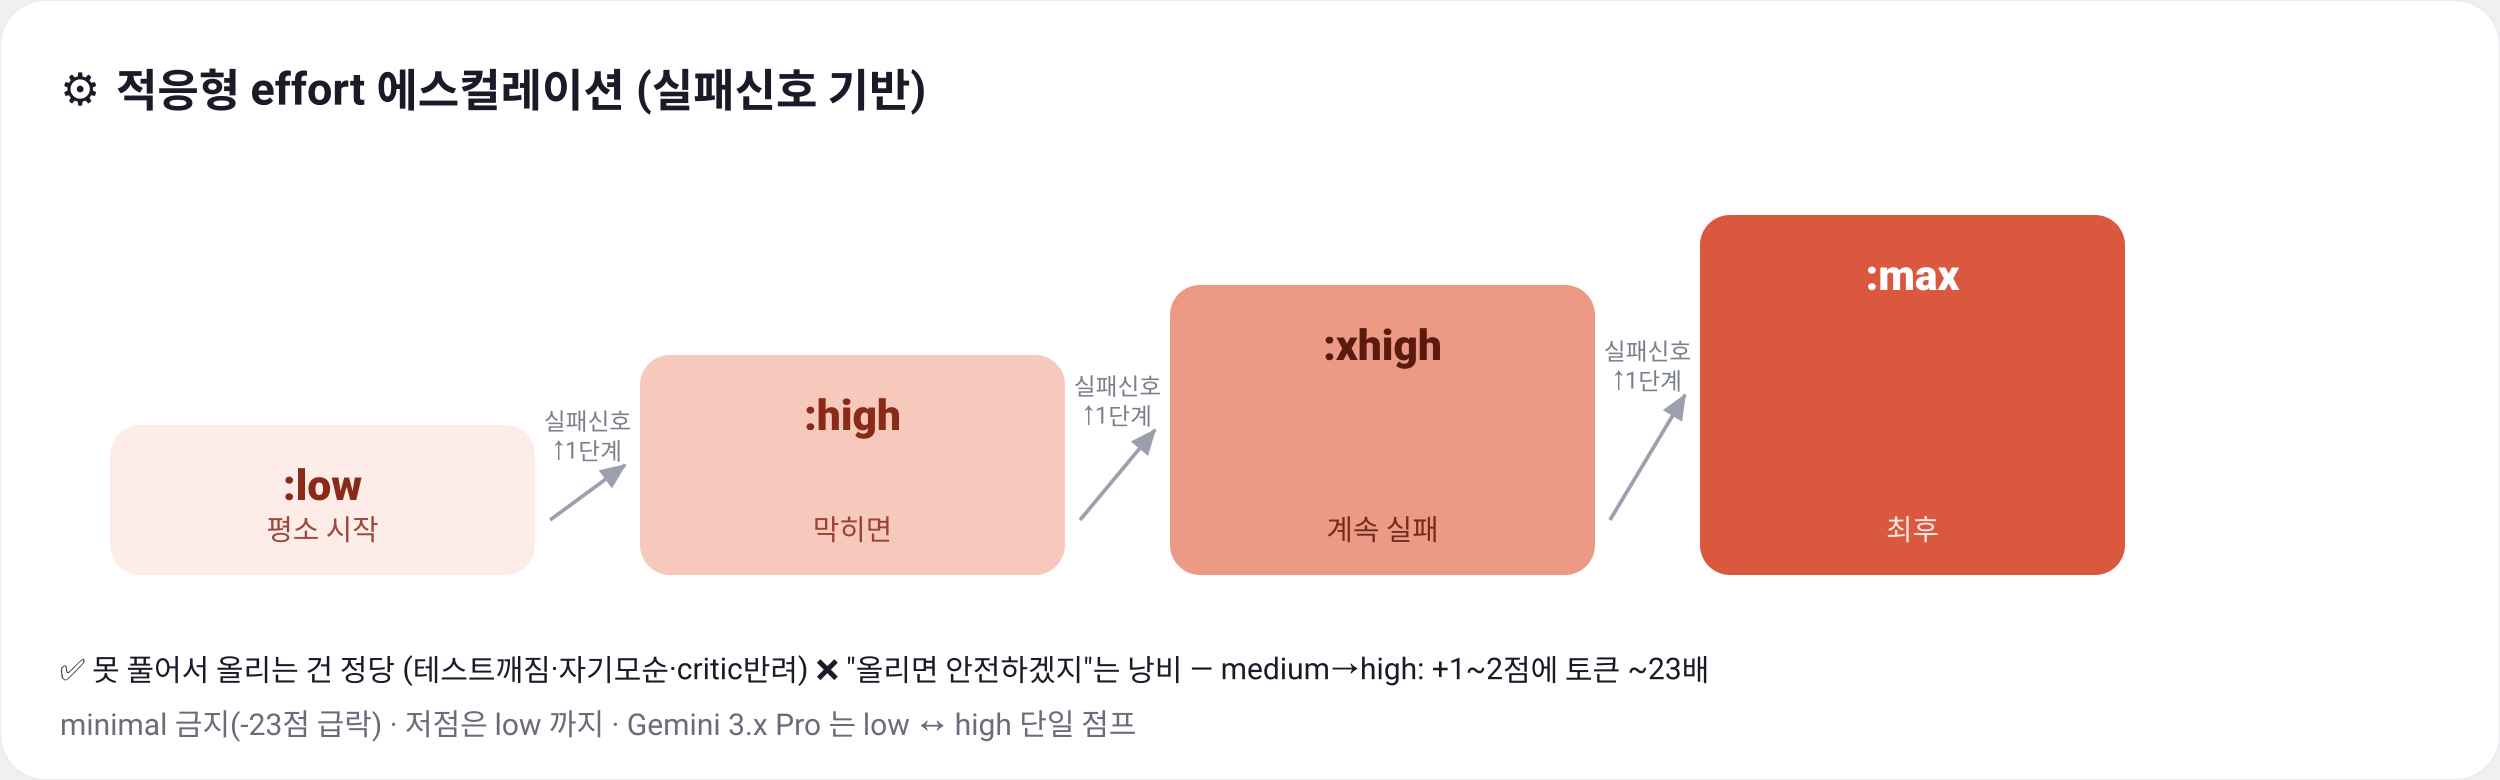
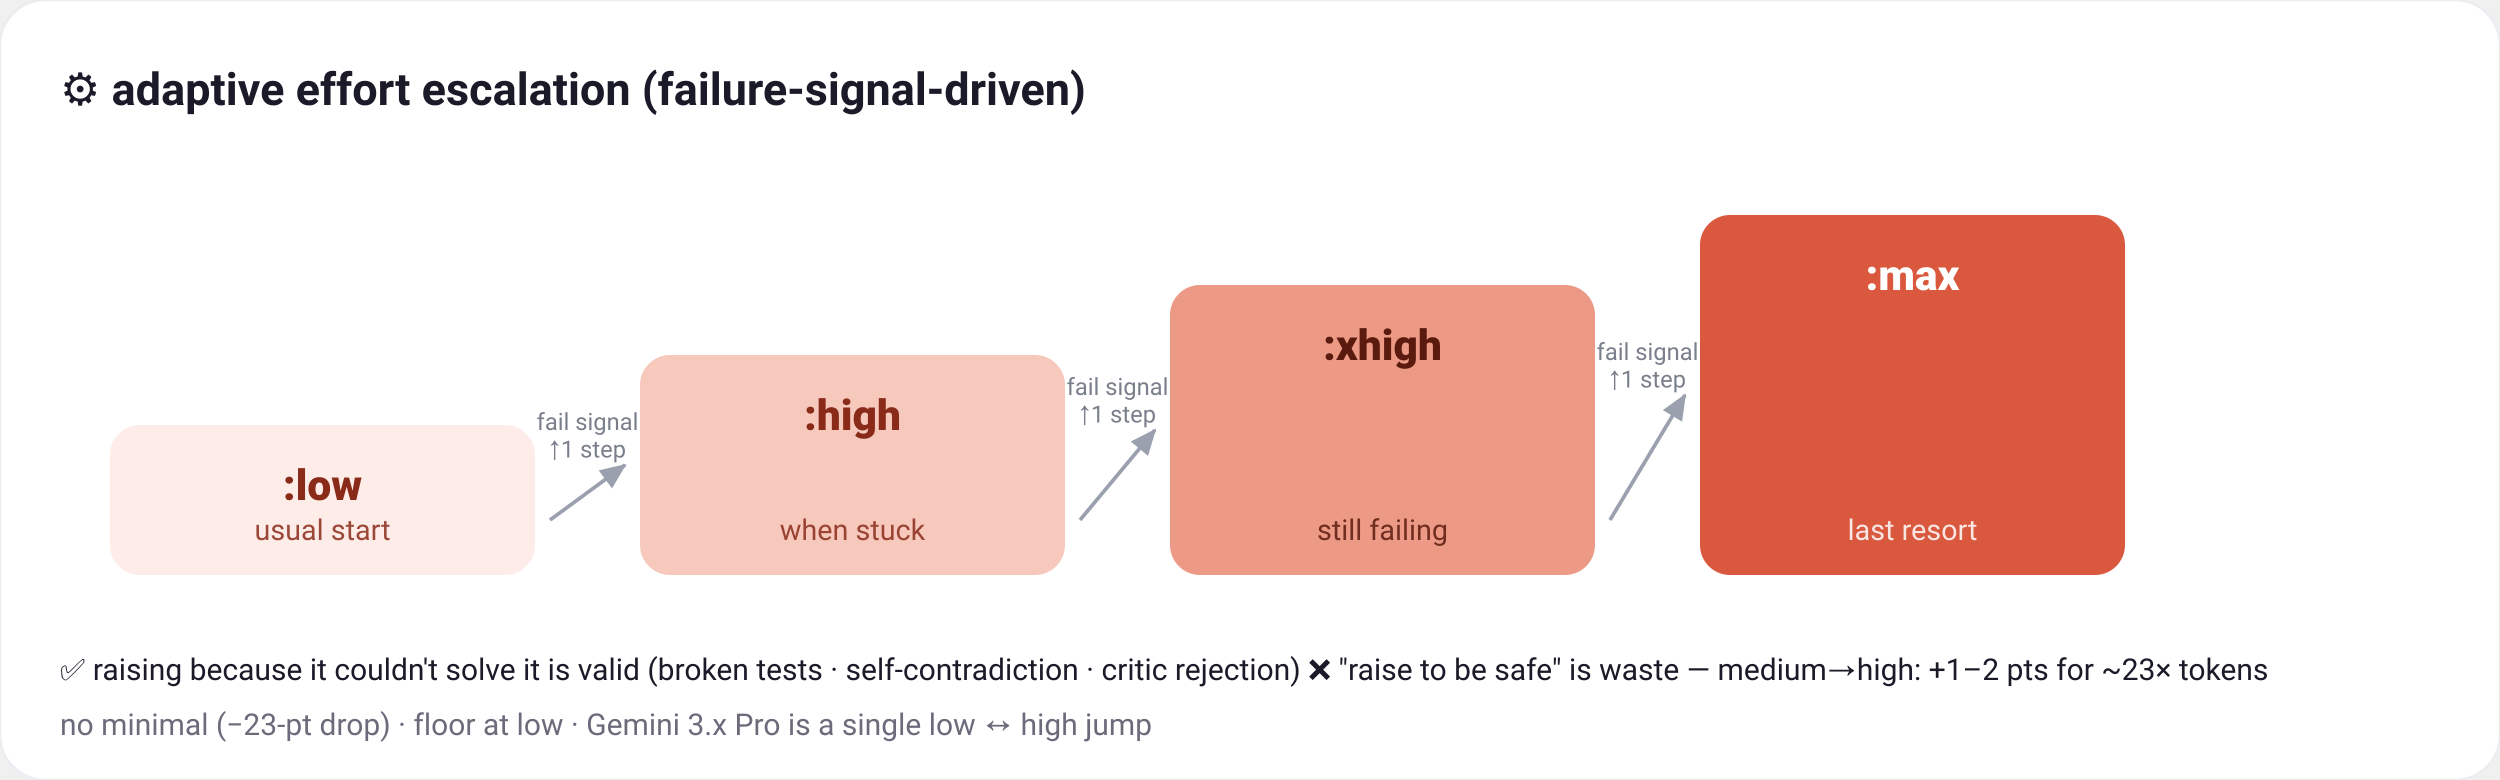
<svg xmlns="http://www.w3.org/2000/svg" width="1000" height="312" viewBox="0 0 1000 312" font-family="-apple-system,Segoe UI,Roboto,Helvetica,Arial,sans-serif" role="img">
  <defs>
    <marker id="ah" markerWidth="9" markerHeight="9" refX="6.5" refY="3" orient="auto">
      <path d="M0,0 L7,3 L0,6 Z" fill="#9AA0AE" />
    </marker>
  </defs>
  <rect width="1000" height="312" rx="18" fill="#ffffff" />
  <rect width="1000" height="312" rx="18" fill="none" stroke="#ECECF1" />
-   <text x="24" y="42" font-size="18" font-weight="700" fill="#1A1A28">⚙ 적응형 effort 에스컬레이션 (실패신호 기반)</text>
+   <text x="24" y="42" font-size="18" font-weight="700" fill="#1A1A28">⚙ adaptive effort escalation (failure-signal-driven)</text>
  <rect x="44" y="170" width="170" height="60" rx="12" fill="#FDECE7" />
  <text x="129.0" y="200" font-size="17" font-weight="800" fill="#8A2B1A" text-anchor="middle">:low</text>
-   <text x="129.0" y="216" font-size="11.5" fill="#8A2B1A" text-anchor="middle" opacity="0.85">평소 시작</text>
+   <text x="129.0" y="216" font-size="11.5" fill="#8A2B1A" text-anchor="middle" opacity="0.85">usual start</text>
  <line x1="220" y1="208" x2="250" y2="186" stroke="#9AA0AE" stroke-width="1.5" marker-end="url(#ah)" />
-   <text x="235" y="172" font-size="9.5" fill="#7A7F8C" text-anchor="middle">실패신호</text>
-   <text x="235" y="183" font-size="9.5" fill="#7A7F8C" text-anchor="middle">↑1단계</text>
+   <text x="235" y="172" font-size="9.5" fill="#7A7F8C" text-anchor="middle">fail signal</text>
+   <text x="235" y="183" font-size="9.5" fill="#7A7F8C" text-anchor="middle">↑1 step</text>
  <rect x="256" y="142" width="170" height="88" rx="12" fill="#F6C9BC" />
  <text x="341.0" y="172" font-size="17" font-weight="800" fill="#8A2B1A" text-anchor="middle">:high</text>
-   <text x="341.0" y="216" font-size="11.5" fill="#8A2B1A" text-anchor="middle" opacity="0.85">막히면</text>
+   <text x="341.0" y="216" font-size="11.5" fill="#8A2B1A" text-anchor="middle" opacity="0.85">when stuck</text>
  <line x1="432" y1="208" x2="462" y2="172" stroke="#9AA0AE" stroke-width="1.5" marker-end="url(#ah)" />
-   <text x="447" y="158" font-size="9.5" fill="#7A7F8C" text-anchor="middle">실패신호</text>
-   <text x="447" y="169" font-size="9.5" fill="#7A7F8C" text-anchor="middle">↑1단계</text>
+   <text x="447" y="158" font-size="9.5" fill="#7A7F8C" text-anchor="middle">fail signal</text>
+   <text x="447" y="169" font-size="9.5" fill="#7A7F8C" text-anchor="middle">↑1 step</text>
  <rect x="468" y="114" width="170" height="116" rx="12" fill="#EC9A85" />
  <text x="553.0" y="144" font-size="17" font-weight="800" fill="#5A1A0E" text-anchor="middle">:xhigh</text>
-   <text x="553.0" y="216" font-size="11.5" fill="#5A1A0E" text-anchor="middle" opacity="0.85">계속 실패</text>
+   <text x="553.0" y="216" font-size="11.5" fill="#5A1A0E" text-anchor="middle" opacity="0.85">still failing</text>
  <line x1="644" y1="208" x2="674" y2="158" stroke="#9AA0AE" stroke-width="1.5" marker-end="url(#ah)" />
-   <text x="659" y="144" font-size="9.5" fill="#7A7F8C" text-anchor="middle">실패신호</text>
-   <text x="659" y="155" font-size="9.5" fill="#7A7F8C" text-anchor="middle">↑1단계</text>
+   <text x="659" y="144" font-size="9.5" fill="#7A7F8C" text-anchor="middle">fail signal</text>
+   <text x="659" y="155" font-size="9.5" fill="#7A7F8C" text-anchor="middle">↑1 step</text>
  <rect x="680" y="86" width="170" height="144" rx="12" fill="#D9583E" />
  <text x="765.0" y="116" font-size="17" font-weight="800" fill="#FFFFFF" text-anchor="middle">:max</text>
-   <text x="765.0" y="216" font-size="11.5" fill="#FFFFFF" text-anchor="middle" opacity="0.85">최후</text>
-   <text x="24" y="272" font-size="12" fill="#1A1A28">✅ 못 풀어서 올리는 건 정당 (테스트깨짐·자기모순·critic반려)   ❌ "올리면 안전하겠지"는 낭비 — medium→high: +1~2점에 토큰 ~23배</text>
-   <text x="24" y="294" font-size="12" fill="#6B6B7B">minimal 금지(-23점 급락) · 저점은 low 까지 · Gemini 3.x Pro 는 low ↔ high 단일 점프</text>
+   <text x="765.0" y="216" font-size="11.5" fill="#FFFFFF" text-anchor="middle" opacity="0.85">last resort</text>
+   <text x="24" y="272" font-size="12" fill="#1A1A28">✅ raising because it couldn't solve it is valid (broken tests · self-contradiction · critic rejection)   ❌ "raise to be safe" is waste — medium→high: +1–2 pts for ~23× tokens</text>
+   <text x="24" y="294" font-size="12" fill="#6B6B7B">no minimal (−23-pt drop) · floor at low · Gemini 3.x Pro is a single low ↔ high jump</text>
</svg>
